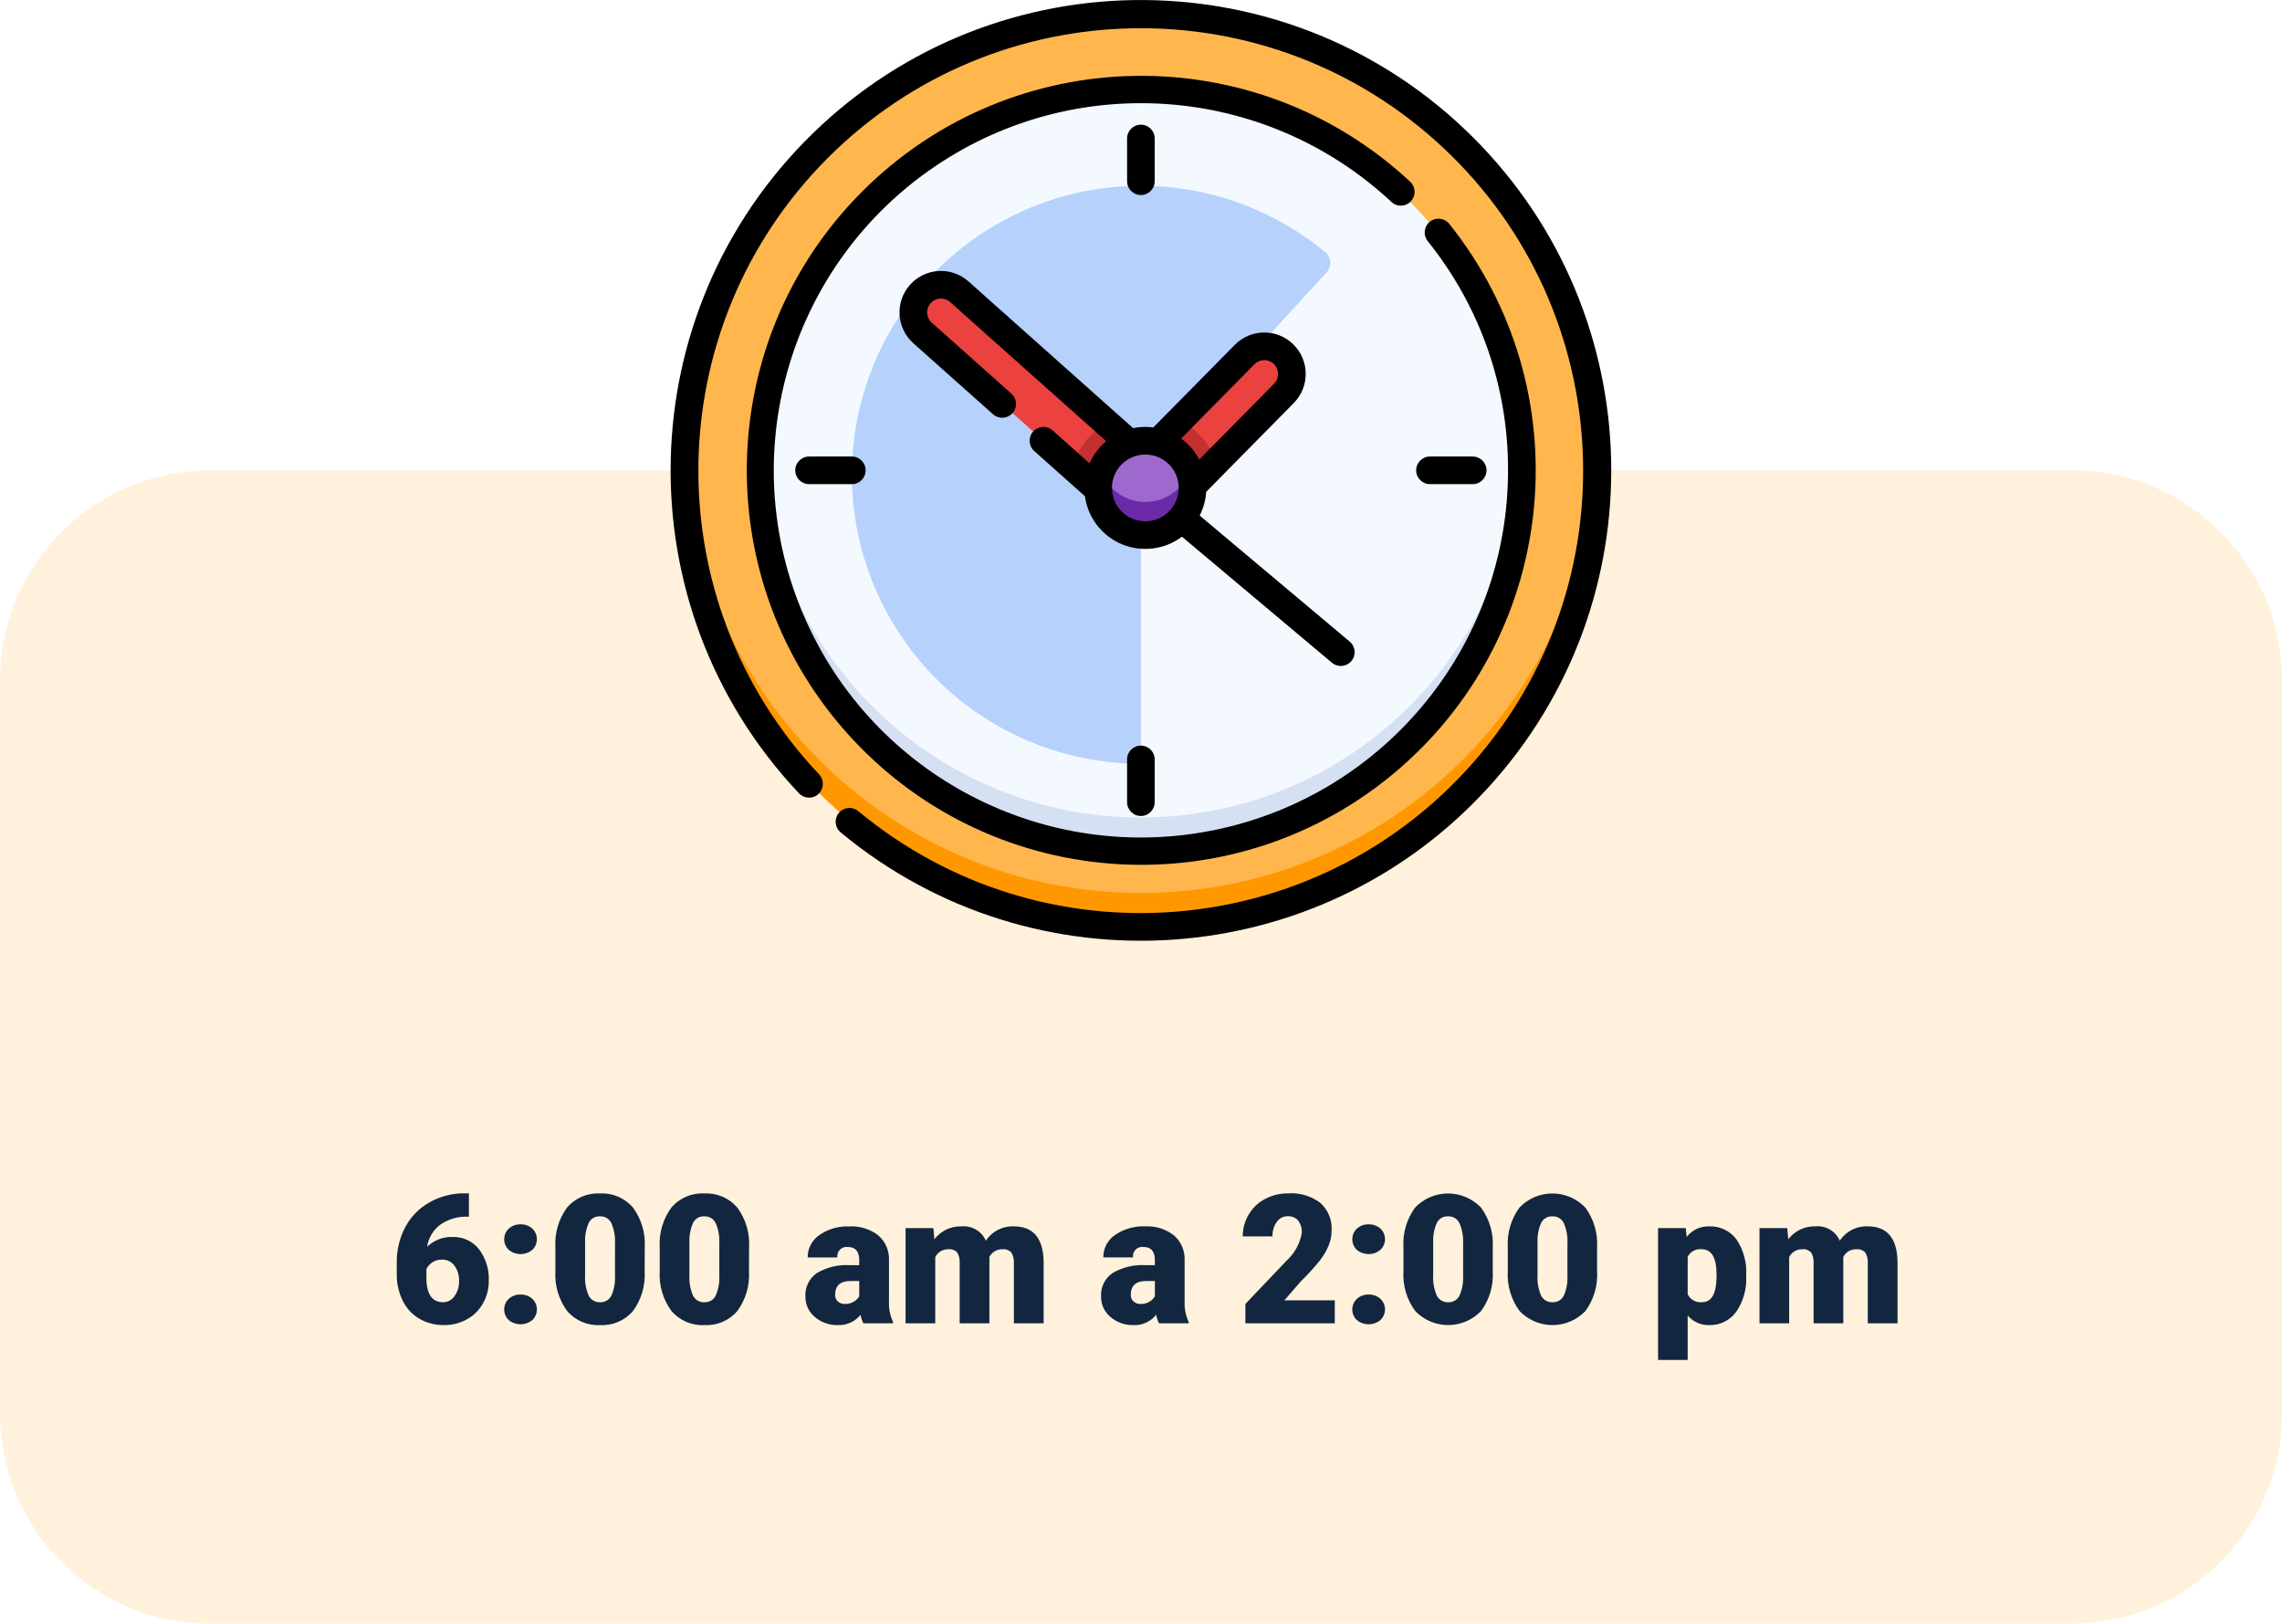
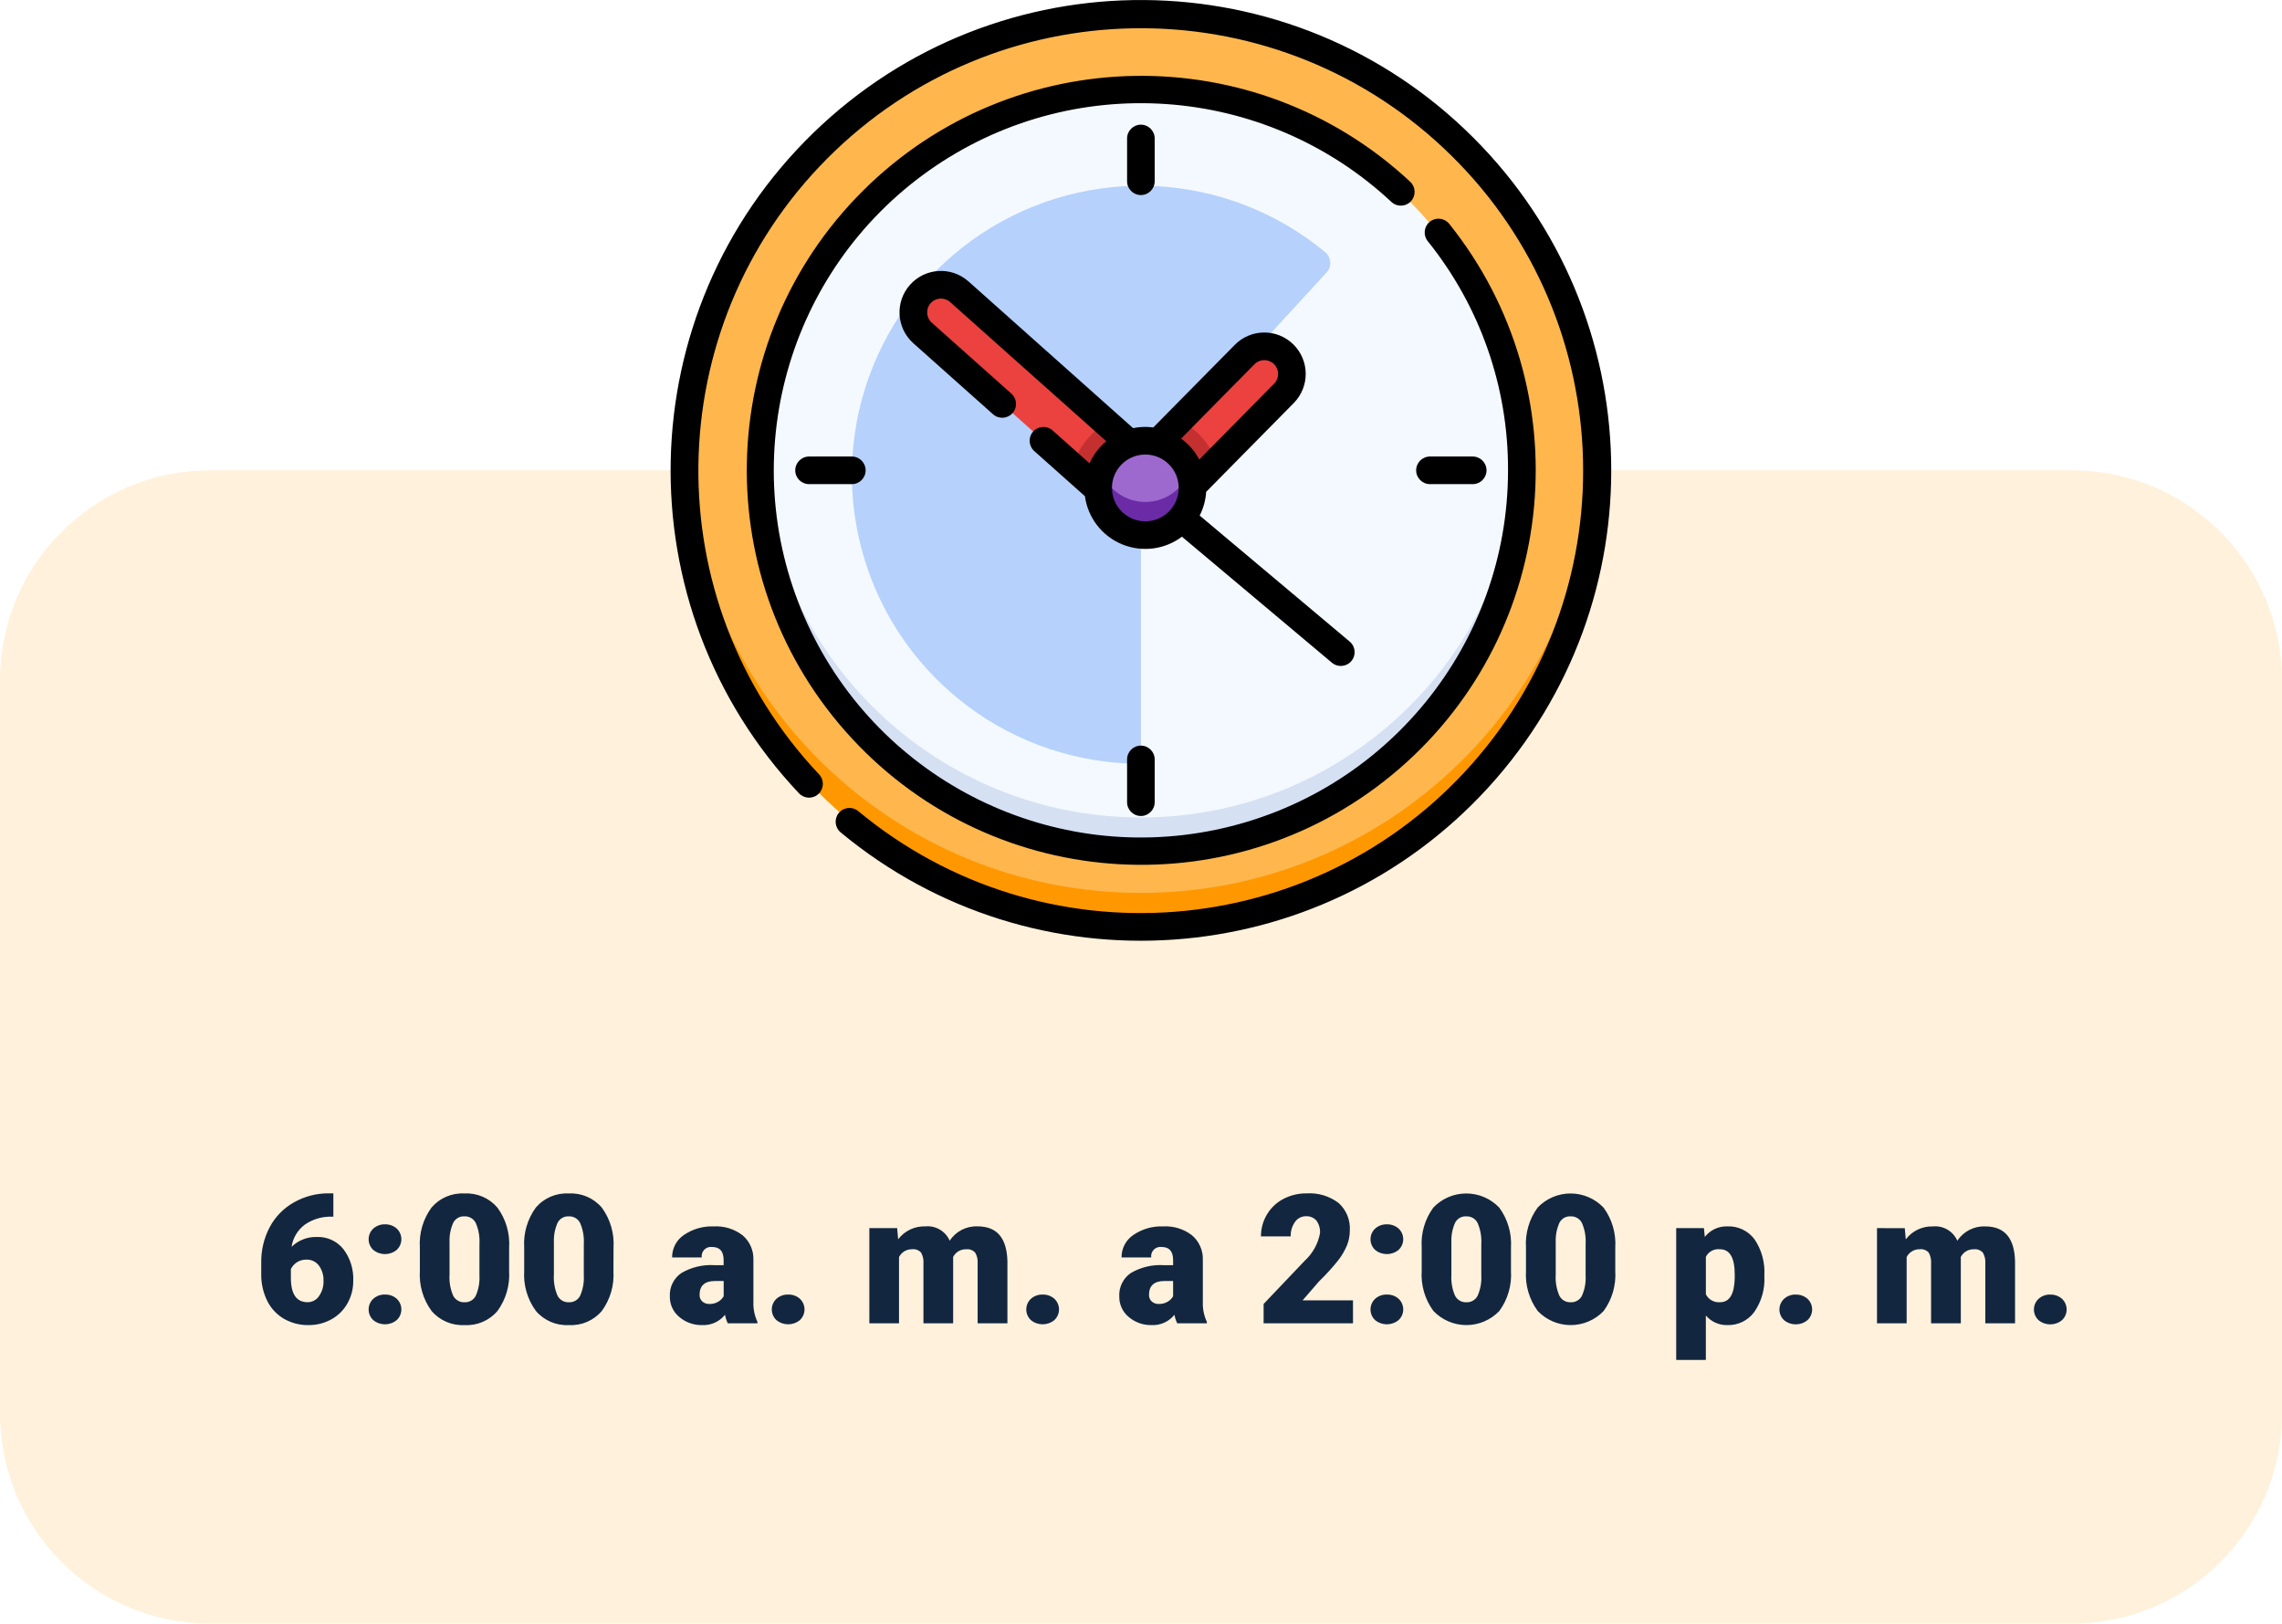
<svg xmlns="http://www.w3.org/2000/svg" width="228" height="162.206" viewBox="0 0 228 162.206">
-   <g transform="translate(-368 -501.794)">
-     <rect width="228" height="115.216" rx="21" transform="translate(368 548.783)" fill="#fff1db" />
-     <path d="M15.849,6.019V8.348h-.132a4.447,4.447,0,0,0-2.729.8,3.358,3.358,0,0,0-1.314,2.21,3.464,3.464,0,0,1,2.531-.984,3.231,3.231,0,0,1,2.646,1.213,4.892,4.892,0,0,1,.984,3.182A4.48,4.48,0,0,1,17.26,17a4.108,4.108,0,0,1-1.608,1.6,4.622,4.622,0,0,1-2.29.576,4.777,4.777,0,0,1-2.435-.62,4.26,4.26,0,0,1-1.67-1.771,5.832,5.832,0,0,1-.615-2.654V12.944A7.387,7.387,0,0,1,9.49,9.389a6.149,6.149,0,0,1,2.421-2.474,6.923,6.923,0,0,1,3.489-.9Zm-2.672,6.618a1.7,1.7,0,0,0-.984.272,1.73,1.73,0,0,0-.589.668v.888q0,2.426,1.679,2.426a1.362,1.362,0,0,0,1.129-.606,2.472,2.472,0,0,0,.453-1.521A2.426,2.426,0,0,0,14.4,13.23,1.476,1.476,0,0,0,13.177,12.637Zm7.831,3.489a1.686,1.686,0,0,1,1.169.417,1.457,1.457,0,0,1,0,2.136,1.844,1.844,0,0,1-2.342,0,1.456,1.456,0,0,1,0-2.127A1.672,1.672,0,0,1,21.009,16.126Zm0-7.014a1.686,1.686,0,0,1,1.169.417,1.457,1.457,0,0,1,0,2.136,1.844,1.844,0,0,1-2.342,0,1.456,1.456,0,0,1,0-2.127A1.672,1.672,0,0,1,21.009,9.112Zm12.4,4.658a6.11,6.11,0,0,1-1.165,4,4.024,4.024,0,0,1-3.283,1.406,4.046,4.046,0,0,1-3.3-1.415,6.1,6.1,0,0,1-1.169-3.99V11.433a6.11,6.11,0,0,1,1.165-4,4.034,4.034,0,0,1,3.292-1.406,4.036,4.036,0,0,1,3.3,1.415,6.116,6.116,0,0,1,1.169,4Zm-2.962-2.716a4.564,4.564,0,0,0-.36-2.061,1.2,1.2,0,0,0-1.143-.681,1.176,1.176,0,0,0-1.112.633,4.3,4.3,0,0,0-.374,1.916v3.27a4.6,4.6,0,0,0,.36,2.1,1.209,1.209,0,0,0,1.143.664,1.193,1.193,0,0,0,1.116-.646,4.39,4.39,0,0,0,.369-2.026Zm13.386,2.716a6.11,6.11,0,0,1-1.165,4,4.024,4.024,0,0,1-3.283,1.406,4.046,4.046,0,0,1-3.3-1.415,6.1,6.1,0,0,1-1.169-3.99V11.433a6.11,6.11,0,0,1,1.165-4,4.034,4.034,0,0,1,3.292-1.406,4.036,4.036,0,0,1,3.3,1.415,6.116,6.116,0,0,1,1.169,4Zm-2.962-2.716a4.564,4.564,0,0,0-.36-2.061,1.2,1.2,0,0,0-1.143-.681,1.176,1.176,0,0,0-1.112.633,4.3,4.3,0,0,0-.374,1.916v3.27a4.6,4.6,0,0,0,.36,2.1,1.209,1.209,0,0,0,1.143.664,1.193,1.193,0,0,0,1.116-.646,4.39,4.39,0,0,0,.369-2.026ZM55.26,19a3.344,3.344,0,0,1-.281-.853,2.754,2.754,0,0,1-2.285,1.028,3.374,3.374,0,0,1-2.285-.813,2.588,2.588,0,0,1-.94-2.043,2.66,2.66,0,0,1,1.143-2.338,5.821,5.821,0,0,1,3.322-.791h.914v-.5q0-1.316-1.134-1.316a.927.927,0,0,0-1.055,1.042H49.7a2.655,2.655,0,0,1,1.173-2.239,4.931,4.931,0,0,1,2.993-.86,4.323,4.323,0,0,1,2.874.888,3.086,3.086,0,0,1,1.081,2.435v4.21a4.311,4.311,0,0,0,.4,2V19Zm-1.854-1.934a1.652,1.652,0,0,0,.918-.237,1.487,1.487,0,0,0,.523-.536V14.772h-.861q-1.547,0-1.547,1.389a.848.848,0,0,0,.272.655A.986.986,0,0,0,53.405,17.066ZM62.256,9.49l.1,1.116a3.27,3.27,0,0,1,2.716-1.292A2.407,2.407,0,0,1,67.5,10.747,3.165,3.165,0,0,1,70.3,9.314q2.892,0,2.971,3.5V19H70.3V13a1.813,1.813,0,0,0-.246-1.063,1.048,1.048,0,0,0-.9-.334,1.4,1.4,0,0,0-1.31.782l.009.123V19H64.884V13.015a1.906,1.906,0,0,0-.237-1.081,1.045,1.045,0,0,0-.905-.334,1.42,1.42,0,0,0-1.3.782V19H59.478V9.49ZM84.8,19a3.344,3.344,0,0,1-.281-.853,2.754,2.754,0,0,1-2.285,1.028,3.374,3.374,0,0,1-2.285-.813,2.588,2.588,0,0,1-.94-2.043,2.66,2.66,0,0,1,1.143-2.338,5.821,5.821,0,0,1,3.322-.791h.914v-.5q0-1.316-1.134-1.316A.927.927,0,0,0,82.2,12.413H79.236a2.655,2.655,0,0,1,1.173-2.239,4.931,4.931,0,0,1,2.993-.86,4.323,4.323,0,0,1,2.874.888,3.086,3.086,0,0,1,1.081,2.435v4.21a4.311,4.311,0,0,0,.4,2V19Zm-1.854-1.934a1.652,1.652,0,0,0,.918-.237,1.487,1.487,0,0,0,.523-.536V14.772h-.861q-1.547,0-1.547,1.389a.848.848,0,0,0,.272.655A.986.986,0,0,0,82.945,17.066ZM102.36,19H93.43V17.066l4.113-4.324a4.909,4.909,0,0,0,1.521-2.751,1.913,1.913,0,0,0-.36-1.257A1.287,1.287,0,0,0,97.658,8.3a1.3,1.3,0,0,0-1.1.576,2.366,2.366,0,0,0-.422,1.437H93.167a4.2,4.2,0,0,1,.589-2.175,4.129,4.129,0,0,1,1.635-1.56,4.856,4.856,0,0,1,2.338-.562,4.777,4.777,0,0,1,3.195.958,3.42,3.42,0,0,1,1.121,2.751,4,4,0,0,1-.281,1.472,6.456,6.456,0,0,1-.875,1.5,22.029,22.029,0,0,1-1.912,2.1l-1.652,1.907h5.036Zm3.384-2.874a1.686,1.686,0,0,1,1.169.417,1.457,1.457,0,0,1,0,2.136,1.844,1.844,0,0,1-2.342,0,1.456,1.456,0,0,1,0-2.127A1.672,1.672,0,0,1,105.744,16.126Zm0-7.014a1.686,1.686,0,0,1,1.169.417,1.457,1.457,0,0,1,0,2.136,1.844,1.844,0,0,1-2.342,0,1.456,1.456,0,0,1,0-2.127A1.672,1.672,0,0,1,105.744,9.112Zm12.4,4.658a6.11,6.11,0,0,1-1.165,4,4.551,4.551,0,0,1-6.587-.009,6.1,6.1,0,0,1-1.169-3.99V11.433a6.11,6.11,0,0,1,1.165-4,4.551,4.551,0,0,1,6.587.009,6.116,6.116,0,0,1,1.169,4Zm-2.962-2.716a4.564,4.564,0,0,0-.36-2.061,1.2,1.2,0,0,0-1.143-.681,1.176,1.176,0,0,0-1.112.633,4.3,4.3,0,0,0-.374,1.916v3.27a4.6,4.6,0,0,0,.36,2.1,1.209,1.209,0,0,0,1.143.664,1.193,1.193,0,0,0,1.116-.646,4.39,4.39,0,0,0,.369-2.026Zm13.386,2.716a6.11,6.11,0,0,1-1.165,4,4.551,4.551,0,0,1-6.587-.009,6.1,6.1,0,0,1-1.169-3.99V11.433a6.11,6.11,0,0,1,1.165-4,4.551,4.551,0,0,1,6.587.009,6.116,6.116,0,0,1,1.169,4Zm-2.962-2.716a4.564,4.564,0,0,0-.36-2.061,1.2,1.2,0,0,0-1.143-.681,1.176,1.176,0,0,0-1.112.633,4.3,4.3,0,0,0-.374,1.916v3.27a4.6,4.6,0,0,0,.36,2.1,1.209,1.209,0,0,0,1.143.664,1.193,1.193,0,0,0,1.116-.646,4.39,4.39,0,0,0,.369-2.026Zm17.859,3.261a5.735,5.735,0,0,1-1,3.538,3.2,3.2,0,0,1-2.694,1.323,2.742,2.742,0,0,1-2.153-.958v4.438H134.66V9.49h2.769l.088.879a2.742,2.742,0,0,1,2.241-1.055,3.224,3.224,0,0,1,2.733,1.3,5.805,5.805,0,0,1,.976,3.564Zm-2.962-.185q0-2.531-1.477-2.531a1.394,1.394,0,0,0-1.406.756V16.1a1.439,1.439,0,0,0,1.424.791q1.415,0,1.459-2.443Zm7.066-4.641.1,1.116a3.27,3.27,0,0,1,2.716-1.292,2.407,2.407,0,0,1,2.435,1.433,3.165,3.165,0,0,1,2.795-1.433q2.892,0,2.971,3.5V19h-2.971V13a1.813,1.813,0,0,0-.246-1.063,1.048,1.048,0,0,0-.9-.334,1.4,1.4,0,0,0-1.31.782l.009.123V19H150.2V13.015a1.906,1.906,0,0,0-.237-1.081,1.045,1.045,0,0,0-.905-.334,1.42,1.42,0,0,0-1.3.782V19h-2.962V9.49Z" transform="translate(399 615)" fill="#12263f" />
-     <g transform="translate(-165.204 75.999)">
-       <g transform="translate(600.204 425.795)">
-         <circle cx="45.52" cy="45.52" r="45.52" transform="translate(1.468 1.468)" fill="#ffb74d" />
-         <path d="M1780.983,641.482a45.518,45.518,0,0,1-45.487-43.868c-.02.548-.033,1.1-.033,1.652a45.52,45.52,0,1,0,91.04,0c0-.553-.013-1.1-.033-1.652A45.518,45.518,0,0,1,1780.983,641.482Z" transform="translate(-1733.995 -552.277)" fill="#ff9800" />
-         <circle cx="37.984" cy="37.984" r="37.984" transform="translate(9.005 9.005)" fill="#f3f9ff" />
-         <path d="M1798.722,633.946a37.983,37.983,0,0,1-37.946-36.332c-.024.548-.038,1.1-.038,1.652a37.984,37.984,0,1,0,75.968,0c0-.554-.015-1.1-.038-1.652A37.983,37.983,0,0,1,1798.722,633.946Z" transform="translate(-1751.734 -552.277)" fill="#d5e0f2" />
-         <path d="M1810.753,459.322a46.989,46.989,0,0,0-67.383,65.495,1.379,1.379,0,0,0,2.005-1.895,44.2,44.2,0,1,1,3.915,3.672,1.379,1.379,0,1,0-1.762,2.122,46.989,46.989,0,0,0,63.225-69.394Z" transform="translate(-1730.538 -445.559)" />
-         <path d="M1822.278,483.441a1.379,1.379,0,0,0-.067-1.949,39.412,39.412,0,1,0,3.9,4.206,1.379,1.379,0,0,0-2.154,1.724,36.282,36.282,0,0,1,8.026,22.9,36.679,36.679,0,1,1-11.651-26.814,1.379,1.379,0,0,0,1.95-.067Z" transform="translate(-1748.312 -463.333)" />
-         <path d="M1838.57,514.425a28.874,28.874,0,1,0-18.4,51.122h0V537.219a1.4,1.4,0,0,1,.369-.947l18.183-19.812A1.406,1.406,0,0,0,1838.57,514.425Z" transform="translate(-1773.178 -489.242)" fill="#afcdfb" opacity="0.9" />
-         <path d="M1886.266,492.984v-4.272a1.379,1.379,0,1,0-2.759,0v4.272a1.379,1.379,0,1,0,2.759,0Z" transform="translate(-1837.898 -474.877)" />
-         <path d="M1883.507,696.773v4.272a1.379,1.379,0,1,0,2.759,0v-4.272a1.379,1.379,0,1,0-2.759,0Z" transform="translate(-1837.898 -620.903)" />
-         <path d="M1986.025,601.287a1.379,1.379,0,1,0,0-2.759h-4.272a1.379,1.379,0,0,0,0,2.759Z" transform="translate(-1905.882 -552.919)" />
-         <path d="M1773.692,598.528a1.379,1.379,0,1,0,0,2.759h4.272a1.379,1.379,0,1,0,0-2.759Z" transform="translate(-1759.857 -552.919)" />
+   <g id="Grupo_56136" data-name="Grupo 56136" transform="translate(-368 -501.794)">
+     <rect id="Rectángulo_4912" data-name="Rectángulo 4912" width="228" height="115.216" rx="21" transform="translate(368 548.783)" fill="#fff1db" />
+     <g id="Grupo_20710" data-name="Grupo 20710" transform="translate(387.336 615)">
+       <g id="Grupo_20708" data-name="Grupo 20708" transform="translate(-0.336)">
+         <path id="Trazado_102413" data-name="Trazado 102413" d="M14.307,6.019V8.348h-.132a4.447,4.447,0,0,0-2.729.8,3.358,3.358,0,0,0-1.314,2.21,3.464,3.464,0,0,1,2.531-.984,3.231,3.231,0,0,1,2.646,1.213,4.892,4.892,0,0,1,.984,3.182A4.48,4.48,0,0,1,15.718,17a4.108,4.108,0,0,1-1.608,1.6,4.622,4.622,0,0,1-2.29.576,4.777,4.777,0,0,1-2.435-.62,4.26,4.26,0,0,1-1.67-1.771A5.832,5.832,0,0,1,7.1,14.131V12.944a7.387,7.387,0,0,1,.848-3.555A6.149,6.149,0,0,1,10.37,6.915a6.923,6.923,0,0,1,3.489-.9Zm-2.672,6.618a1.7,1.7,0,0,0-.984.272,1.73,1.73,0,0,0-.589.668v.888q0,2.426,1.679,2.426a1.362,1.362,0,0,0,1.129-.606,2.472,2.472,0,0,0,.453-1.521,2.426,2.426,0,0,0-.461-1.534A1.476,1.476,0,0,0,11.635,12.637Zm7.831,3.489a1.686,1.686,0,0,1,1.169.417,1.457,1.457,0,0,1,0,2.136,1.844,1.844,0,0,1-2.342,0,1.456,1.456,0,0,1,0-2.127A1.672,1.672,0,0,1,19.466,16.126Zm0-7.014a1.686,1.686,0,0,1,1.169.417,1.457,1.457,0,0,1,0,2.136,1.844,1.844,0,0,1-2.342,0,1.456,1.456,0,0,1,0-2.127A1.672,1.672,0,0,1,19.466,9.112Zm12.4,4.658a6.11,6.11,0,0,1-1.165,4,4.024,4.024,0,0,1-3.283,1.406,4.046,4.046,0,0,1-3.3-1.415,6.1,6.1,0,0,1-1.169-3.99V11.433a6.11,6.11,0,0,1,1.165-4A4.034,4.034,0,0,1,27.4,6.027a4.036,4.036,0,0,1,3.3,1.415,6.116,6.116,0,0,1,1.169,4Zm-2.962-2.716a4.564,4.564,0,0,0-.36-2.061A1.2,1.2,0,0,0,27.4,8.313a1.176,1.176,0,0,0-1.112.633,4.3,4.3,0,0,0-.374,1.916v3.27a4.6,4.6,0,0,0,.36,2.1,1.209,1.209,0,0,0,1.143.664,1.193,1.193,0,0,0,1.116-.646,4.39,4.39,0,0,0,.369-2.026Zm13.386,2.716a6.11,6.11,0,0,1-1.165,4,4.024,4.024,0,0,1-3.283,1.406,4.046,4.046,0,0,1-3.3-1.415,6.1,6.1,0,0,1-1.169-3.99V11.433a6.11,6.11,0,0,1,1.165-4,4.034,4.034,0,0,1,3.292-1.406,4.036,4.036,0,0,1,3.3,1.415,6.116,6.116,0,0,1,1.169,4ZM39.33,11.055a4.564,4.564,0,0,0-.36-2.061,1.2,1.2,0,0,0-1.143-.681,1.176,1.176,0,0,0-1.112.633,4.3,4.3,0,0,0-.374,1.916v3.27a4.6,4.6,0,0,0,.36,2.1,1.209,1.209,0,0,0,1.143.664,1.193,1.193,0,0,0,1.116-.646,4.39,4.39,0,0,0,.369-2.026ZM53.717,19a3.344,3.344,0,0,1-.281-.853,2.754,2.754,0,0,1-2.285,1.028,3.374,3.374,0,0,1-2.285-.813,2.588,2.588,0,0,1-.94-2.043,2.66,2.66,0,0,1,1.143-2.338,5.821,5.821,0,0,1,3.322-.791H53.3v-.5q0-1.316-1.134-1.316a.927.927,0,0,0-1.055,1.042H48.154a2.655,2.655,0,0,1,1.173-2.239,4.931,4.931,0,0,1,2.993-.86,4.323,4.323,0,0,1,2.874.888,3.086,3.086,0,0,1,1.081,2.435v4.21a4.311,4.311,0,0,0,.4,2V19Zm-1.854-1.934a1.652,1.652,0,0,0,.918-.237,1.487,1.487,0,0,0,.523-.536V14.772h-.861q-1.547,0-1.547,1.389a.848.848,0,0,0,.272.655A.986.986,0,0,0,51.863,17.066Zm7.884-.94a1.686,1.686,0,0,1,1.169.417,1.457,1.457,0,0,1,0,2.136,1.844,1.844,0,0,1-2.342,0,1.456,1.456,0,0,1,0-2.127A1.672,1.672,0,0,1,59.747,16.126ZM70.636,9.49l.1,1.116a3.27,3.27,0,0,1,2.716-1.292,2.407,2.407,0,0,1,2.435,1.433,3.165,3.165,0,0,1,2.795-1.433q2.892,0,2.971,3.5V19H78.678V13a1.813,1.813,0,0,0-.246-1.063,1.048,1.048,0,0,0-.9-.334,1.4,1.4,0,0,0-1.31.782l.009.123V19H73.264V13.015a1.906,1.906,0,0,0-.237-1.081,1.045,1.045,0,0,0-.905-.334,1.42,1.42,0,0,0-1.3.782V19H67.859V9.49Zm14.537,6.636a1.686,1.686,0,0,1,1.169.417,1.457,1.457,0,0,1,0,2.136,1.844,1.844,0,0,1-2.342,0,1.456,1.456,0,0,1,0-2.127A1.672,1.672,0,0,1,85.173,16.126ZM98.621,19a3.344,3.344,0,0,1-.281-.853,2.754,2.754,0,0,1-2.285,1.028,3.374,3.374,0,0,1-2.285-.813,2.588,2.588,0,0,1-.94-2.043,2.66,2.66,0,0,1,1.143-2.338,5.821,5.821,0,0,1,3.322-.791h.914v-.5q0-1.316-1.134-1.316a.927.927,0,0,0-1.055,1.042H93.057a2.655,2.655,0,0,1,1.173-2.239,4.931,4.931,0,0,1,2.993-.86,4.323,4.323,0,0,1,2.874.888,3.086,3.086,0,0,1,1.081,2.435v4.21a4.311,4.311,0,0,0,.4,2V19Zm-1.854-1.934a1.652,1.652,0,0,0,.918-.237,1.487,1.487,0,0,0,.523-.536V14.772h-.861q-1.547,0-1.547,1.389a.848.848,0,0,0,.272.655A.986.986,0,0,0,96.766,17.066ZM116.181,19h-8.93V17.066l4.113-4.324a4.909,4.909,0,0,0,1.521-2.751,1.913,1.913,0,0,0-.36-1.257,1.287,1.287,0,0,0-1.046-.431,1.3,1.3,0,0,0-1.1.576,2.366,2.366,0,0,0-.422,1.437h-2.971a4.2,4.2,0,0,1,.589-2.175,4.129,4.129,0,0,1,1.635-1.56,4.856,4.856,0,0,1,2.338-.562,4.777,4.777,0,0,1,3.195.958,3.42,3.42,0,0,1,1.121,2.751,4,4,0,0,1-.281,1.472,6.456,6.456,0,0,1-.875,1.5,22.029,22.029,0,0,1-1.912,2.1l-1.652,1.907h5.036Zm3.384-2.874a1.686,1.686,0,0,1,1.169.417,1.457,1.457,0,0,1,0,2.136,1.844,1.844,0,0,1-2.342,0,1.456,1.456,0,0,1,0-2.127A1.672,1.672,0,0,1,119.565,16.126Zm0-7.014a1.686,1.686,0,0,1,1.169.417,1.457,1.457,0,0,1,0,2.136,1.844,1.844,0,0,1-2.342,0,1.456,1.456,0,0,1,0-2.127A1.672,1.672,0,0,1,119.565,9.112Zm12.4,4.658a6.11,6.11,0,0,1-1.165,4,4.551,4.551,0,0,1-6.587-.009,6.1,6.1,0,0,1-1.169-3.99V11.433a6.11,6.11,0,0,1,1.165-4,4.551,4.551,0,0,1,6.587.009,6.116,6.116,0,0,1,1.169,4ZM129,11.055a4.564,4.564,0,0,0-.36-2.061,1.2,1.2,0,0,0-1.143-.681,1.176,1.176,0,0,0-1.112.633,4.3,4.3,0,0,0-.374,1.916v3.27a4.6,4.6,0,0,0,.36,2.1,1.209,1.209,0,0,0,1.143.664,1.193,1.193,0,0,0,1.116-.646A4.39,4.39,0,0,0,129,14.219Zm13.386,2.716a6.11,6.11,0,0,1-1.165,4,4.551,4.551,0,0,1-6.587-.009,6.1,6.1,0,0,1-1.169-3.99V11.433a6.11,6.11,0,0,1,1.165-4,4.551,4.551,0,0,1,6.587.009,6.116,6.116,0,0,1,1.169,4Zm-2.962-2.716a4.564,4.564,0,0,0-.36-2.061,1.2,1.2,0,0,0-1.143-.681,1.176,1.176,0,0,0-1.112.633,4.3,4.3,0,0,0-.374,1.916v3.27a4.6,4.6,0,0,0,.36,2.1,1.209,1.209,0,0,0,1.143.664,1.193,1.193,0,0,0,1.116-.646,4.39,4.39,0,0,0,.369-2.026Zm17.859,3.261a5.735,5.735,0,0,1-1,3.538,3.2,3.2,0,0,1-2.694,1.323,2.742,2.742,0,0,1-2.153-.958v4.438h-2.962V9.49h2.769l.088.879a2.742,2.742,0,0,1,2.241-1.055,3.224,3.224,0,0,1,2.733,1.3,5.805,5.805,0,0,1,.976,3.564Zm-2.962-.185q0-2.531-1.477-2.531a1.394,1.394,0,0,0-1.406.756V16.1a1.439,1.439,0,0,0,1.424.791q1.415,0,1.459-2.443Zm6.1,2a1.686,1.686,0,0,1,1.169.417,1.457,1.457,0,0,1,0,2.136,1.844,1.844,0,0,1-2.342,0,1.456,1.456,0,0,1,0-2.127A1.672,1.672,0,0,1,160.425,16.126Zm10.89-6.636.1,1.116a3.27,3.27,0,0,1,2.716-1.292,2.407,2.407,0,0,1,2.435,1.433,3.165,3.165,0,0,1,2.795-1.433q2.892,0,2.971,3.5V19h-2.971V13a1.813,1.813,0,0,0-.246-1.063,1.048,1.048,0,0,0-.9-.334,1.4,1.4,0,0,0-1.31.782l.009.123V19h-2.971V13.015a1.906,1.906,0,0,0-.237-1.081,1.045,1.045,0,0,0-.905-.334,1.42,1.42,0,0,0-1.3.782V19h-2.962V9.49Zm14.537,6.636a1.686,1.686,0,0,1,1.169.417,1.457,1.457,0,0,1,0,2.136,1.844,1.844,0,0,1-2.342,0,1.456,1.456,0,0,1,0-2.127A1.672,1.672,0,0,1,185.852,16.126Z" fill="#12263f" />
      </g>
-       <path d="M1888.133,688.52" transform="translate(-1240.94 -190.283)" fill="#c43030" />
-       <g transform="translate(623.078 452.874)">
-         <g transform="translate(1.423 1.412)">
-           <path d="M1906.374,562.479a2.753,2.753,0,0,0-3.894.027l-8.647,8.767a4.706,4.706,0,0,1,3.443,4.35l9.124-9.25A2.753,2.753,0,0,0,1906.374,562.479Z" transform="translate(-1869.443 -555.552)" fill="#eb423f" />
-           <path d="M1830.458,561.367a4.707,4.707,0,0,1,3.127-4.433l-16.971-15.124a2.753,2.753,0,0,0-3.663,4.111l17.512,15.605C1830.46,561.473,1830.458,561.42,1830.458,561.367Z" transform="translate(-1812.028 -541.112)" fill="#eb423f" />
-           <circle cx="4.705" cy="4.705" r="4.705" transform="translate(18.429 15.55)" fill="#9e69ce" />
-           <path d="M1865.229,591.612l2.571,2.291c0-.053,0-.106,0-.16a4.707,4.707,0,0,1,3.127-4.433l-2.319-2.067a7.593,7.593,0,0,0-3.375,4.368Z" transform="translate(-1849.367 -573.489)" fill="#c43030" />
-           <path d="M1896.02,586.4l-2.186,2.217a4.706,4.706,0,0,1,3.443,4.35l2.41-2.443A7.6,7.6,0,0,0,1896.02,586.4Z" transform="translate(-1869.443 -572.9)" fill="#c43030" />
-           <path d="M1878.543,606.556a4.706,4.706,0,0,1-4.406-3.053,4.7,4.7,0,1,0,8.812,0A4.706,4.706,0,0,1,1878.543,606.556Z" transform="translate(-1855.409 -584.9)" fill="#6b2ba7" />
+     </g>
+     <g id="Grupo_56039" data-name="Grupo 56039" transform="translate(-165.204 75.999)">
+       <g id="Grupo_56028" data-name="Grupo 56028" transform="translate(600.204 425.795)">
+         <circle id="Elipse_1415" data-name="Elipse 1415" cx="45.52" cy="45.52" r="45.52" transform="translate(1.468 1.468)" fill="#ffb74d" />
+         <path id="Trazado_102115" data-name="Trazado 102115" d="M1780.983,641.482a45.518,45.518,0,0,1-45.487-43.868c-.02.548-.033,1.1-.033,1.652a45.52,45.52,0,1,0,91.04,0c0-.553-.013-1.1-.033-1.652A45.518,45.518,0,0,1,1780.983,641.482Z" transform="translate(-1733.995 -552.277)" fill="#ff9800" />
+         <circle id="Elipse_1416" data-name="Elipse 1416" cx="37.984" cy="37.984" r="37.984" transform="translate(9.005 9.005)" fill="#f3f9ff" />
+         <path id="Trazado_102116" data-name="Trazado 102116" d="M1798.722,633.946a37.983,37.983,0,0,1-37.946-36.332c-.024.548-.038,1.1-.038,1.652a37.984,37.984,0,1,0,75.968,0c0-.554-.015-1.1-.038-1.652A37.983,37.983,0,0,1,1798.722,633.946Z" transform="translate(-1751.734 -552.277)" fill="#d5e0f2" />
+         <path id="Trazado_102117" data-name="Trazado 102117" d="M1810.753,459.322a46.989,46.989,0,0,0-67.383,65.495,1.379,1.379,0,0,0,2.005-1.895,44.2,44.2,0,1,1,3.915,3.672,1.379,1.379,0,1,0-1.762,2.122,46.989,46.989,0,0,0,63.225-69.394Z" transform="translate(-1730.538 -445.559)" />
+         <path id="Trazado_102118" data-name="Trazado 102118" d="M1822.278,483.441a1.379,1.379,0,0,0-.067-1.949,39.412,39.412,0,1,0,3.9,4.206,1.379,1.379,0,0,0-2.154,1.724,36.282,36.282,0,0,1,8.026,22.9,36.679,36.679,0,1,1-11.651-26.814,1.379,1.379,0,0,0,1.95-.067Z" transform="translate(-1748.312 -463.333)" />
+         <path id="Trazado_102119" data-name="Trazado 102119" d="M1838.57,514.425a28.874,28.874,0,1,0-18.4,51.122h0V537.219a1.4,1.4,0,0,1,.369-.947l18.183-19.812A1.406,1.406,0,0,0,1838.57,514.425Z" transform="translate(-1773.178 -489.242)" fill="#afcdfb" opacity="0.9" />
+         <path id="Trazado_102120" data-name="Trazado 102120" d="M1886.266,492.984v-4.272a1.379,1.379,0,1,0-2.759,0v4.272a1.379,1.379,0,1,0,2.759,0Z" transform="translate(-1837.898 -474.877)" />
+         <path id="Trazado_102121" data-name="Trazado 102121" d="M1883.507,696.773v4.272a1.379,1.379,0,1,0,2.759,0v-4.272a1.379,1.379,0,1,0-2.759,0Z" transform="translate(-1837.898 -620.903)" />
+         <path id="Trazado_102122" data-name="Trazado 102122" d="M1986.025,601.287a1.379,1.379,0,1,0,0-2.759h-4.272a1.379,1.379,0,0,0,0,2.759Z" transform="translate(-1905.882 -552.919)" />
+         <path id="Trazado_102123" data-name="Trazado 102123" d="M1773.692,598.528a1.379,1.379,0,1,0,0,2.759h4.272a1.379,1.379,0,1,0,0-2.759Z" transform="translate(-1759.857 -552.919)" />
+       </g>
+       <path id="Trazado_102124" data-name="Trazado 102124" d="M1888.133,688.52" transform="translate(-1240.94 -190.283)" fill="#c43030" />
+       <g id="Grupo_56030" data-name="Grupo 56030" transform="translate(623.078 452.874)">
+         <g id="Grupo_56029" data-name="Grupo 56029" transform="translate(1.423 1.412)">
+           <path id="Trazado_102125" data-name="Trazado 102125" d="M1906.374,562.479a2.753,2.753,0,0,0-3.894.027l-8.647,8.767a4.706,4.706,0,0,1,3.443,4.35l9.124-9.25A2.753,2.753,0,0,0,1906.374,562.479Z" transform="translate(-1869.443 -555.552)" fill="#eb423f" />
+           <path id="Trazado_102126" data-name="Trazado 102126" d="M1830.458,561.367a4.707,4.707,0,0,1,3.127-4.433l-16.971-15.124a2.753,2.753,0,0,0-3.663,4.111l17.512,15.605C1830.46,561.473,1830.458,561.42,1830.458,561.367Z" transform="translate(-1812.028 -541.112)" fill="#eb423f" />
+           <circle id="Elipse_1417" data-name="Elipse 1417" cx="4.705" cy="4.705" r="4.705" transform="translate(18.429 15.55)" fill="#9e69ce" />
+           <path id="Trazado_102127" data-name="Trazado 102127" d="M1865.229,591.612l2.571,2.291c0-.053,0-.106,0-.16a4.707,4.707,0,0,1,3.127-4.433l-2.319-2.067a7.593,7.593,0,0,0-3.375,4.368Z" transform="translate(-1849.367 -573.489)" fill="#c43030" />
+           <path id="Trazado_102128" data-name="Trazado 102128" d="M1896.02,586.4l-2.186,2.217a4.706,4.706,0,0,1,3.443,4.35l2.41-2.443A7.6,7.6,0,0,0,1896.02,586.4Z" transform="translate(-1869.443 -572.9)" fill="#c43030" />
+           <path id="Trazado_102129" data-name="Trazado 102129" d="M1878.543,606.556a4.706,4.706,0,0,1-4.406-3.053,4.7,4.7,0,1,0,8.812,0A4.706,4.706,0,0,1,1878.543,606.556Z" transform="translate(-1855.409 -584.9)" fill="#6b2ba7" />
        </g>
-         <path d="M1850.459,575.508a1.379,1.379,0,0,0,1.774-2.112l-14.99-12.592a6.047,6.047,0,0,0,.649-2.368l8.754-8.875a4.138,4.138,0,0,0-5.892-5.812L1832.611,552a6.081,6.081,0,0,0-2.021.069l-16.445-14.655a4.138,4.138,0,1,0-5.506,6.179l7.958,7.091a1.379,1.379,0,1,0,1.836-2.059l-7.958-7.091a1.379,1.379,0,0,1,1.835-2.059l15.594,13.9a6.123,6.123,0,0,0-1.664,2.212l-3.688-3.287a1.379,1.379,0,0,0-1.836,2.06l5.062,4.51a6.089,6.089,0,0,0,9.692,4.046Zm-7.741-29.822a1.379,1.379,0,0,1,1.964,1.937l-7.479,7.583a6.142,6.142,0,0,0-1.813-2.091Zm-10.905,15.693a3.335,3.335,0,1,1,3.335-3.335A3.339,3.339,0,0,1,1831.813,561.379Z" transform="translate(-1807.255 -536.377)" />
+         <path id="Trazado_102130" data-name="Trazado 102130" d="M1850.459,575.508a1.379,1.379,0,0,0,1.774-2.112l-14.99-12.592a6.047,6.047,0,0,0,.649-2.368l8.754-8.875a4.138,4.138,0,0,0-5.892-5.812L1832.611,552a6.081,6.081,0,0,0-2.021.069l-16.445-14.655a4.138,4.138,0,1,0-5.506,6.179l7.958,7.091a1.379,1.379,0,1,0,1.836-2.059l-7.958-7.091a1.379,1.379,0,0,1,1.835-2.059l15.594,13.9a6.123,6.123,0,0,0-1.664,2.212l-3.688-3.287a1.379,1.379,0,0,0-1.836,2.06l5.062,4.51a6.089,6.089,0,0,0,9.692,4.046Zm-7.741-29.822a1.379,1.379,0,0,1,1.964,1.937l-7.479,7.583a6.142,6.142,0,0,0-1.813-2.091Zm-10.905,15.693a3.335,3.335,0,1,1,3.335-3.335A3.339,3.339,0,0,1,1831.813,561.379Z" transform="translate(-1807.255 -536.377)" />
      </g>
    </g>
  </g>
</svg>
